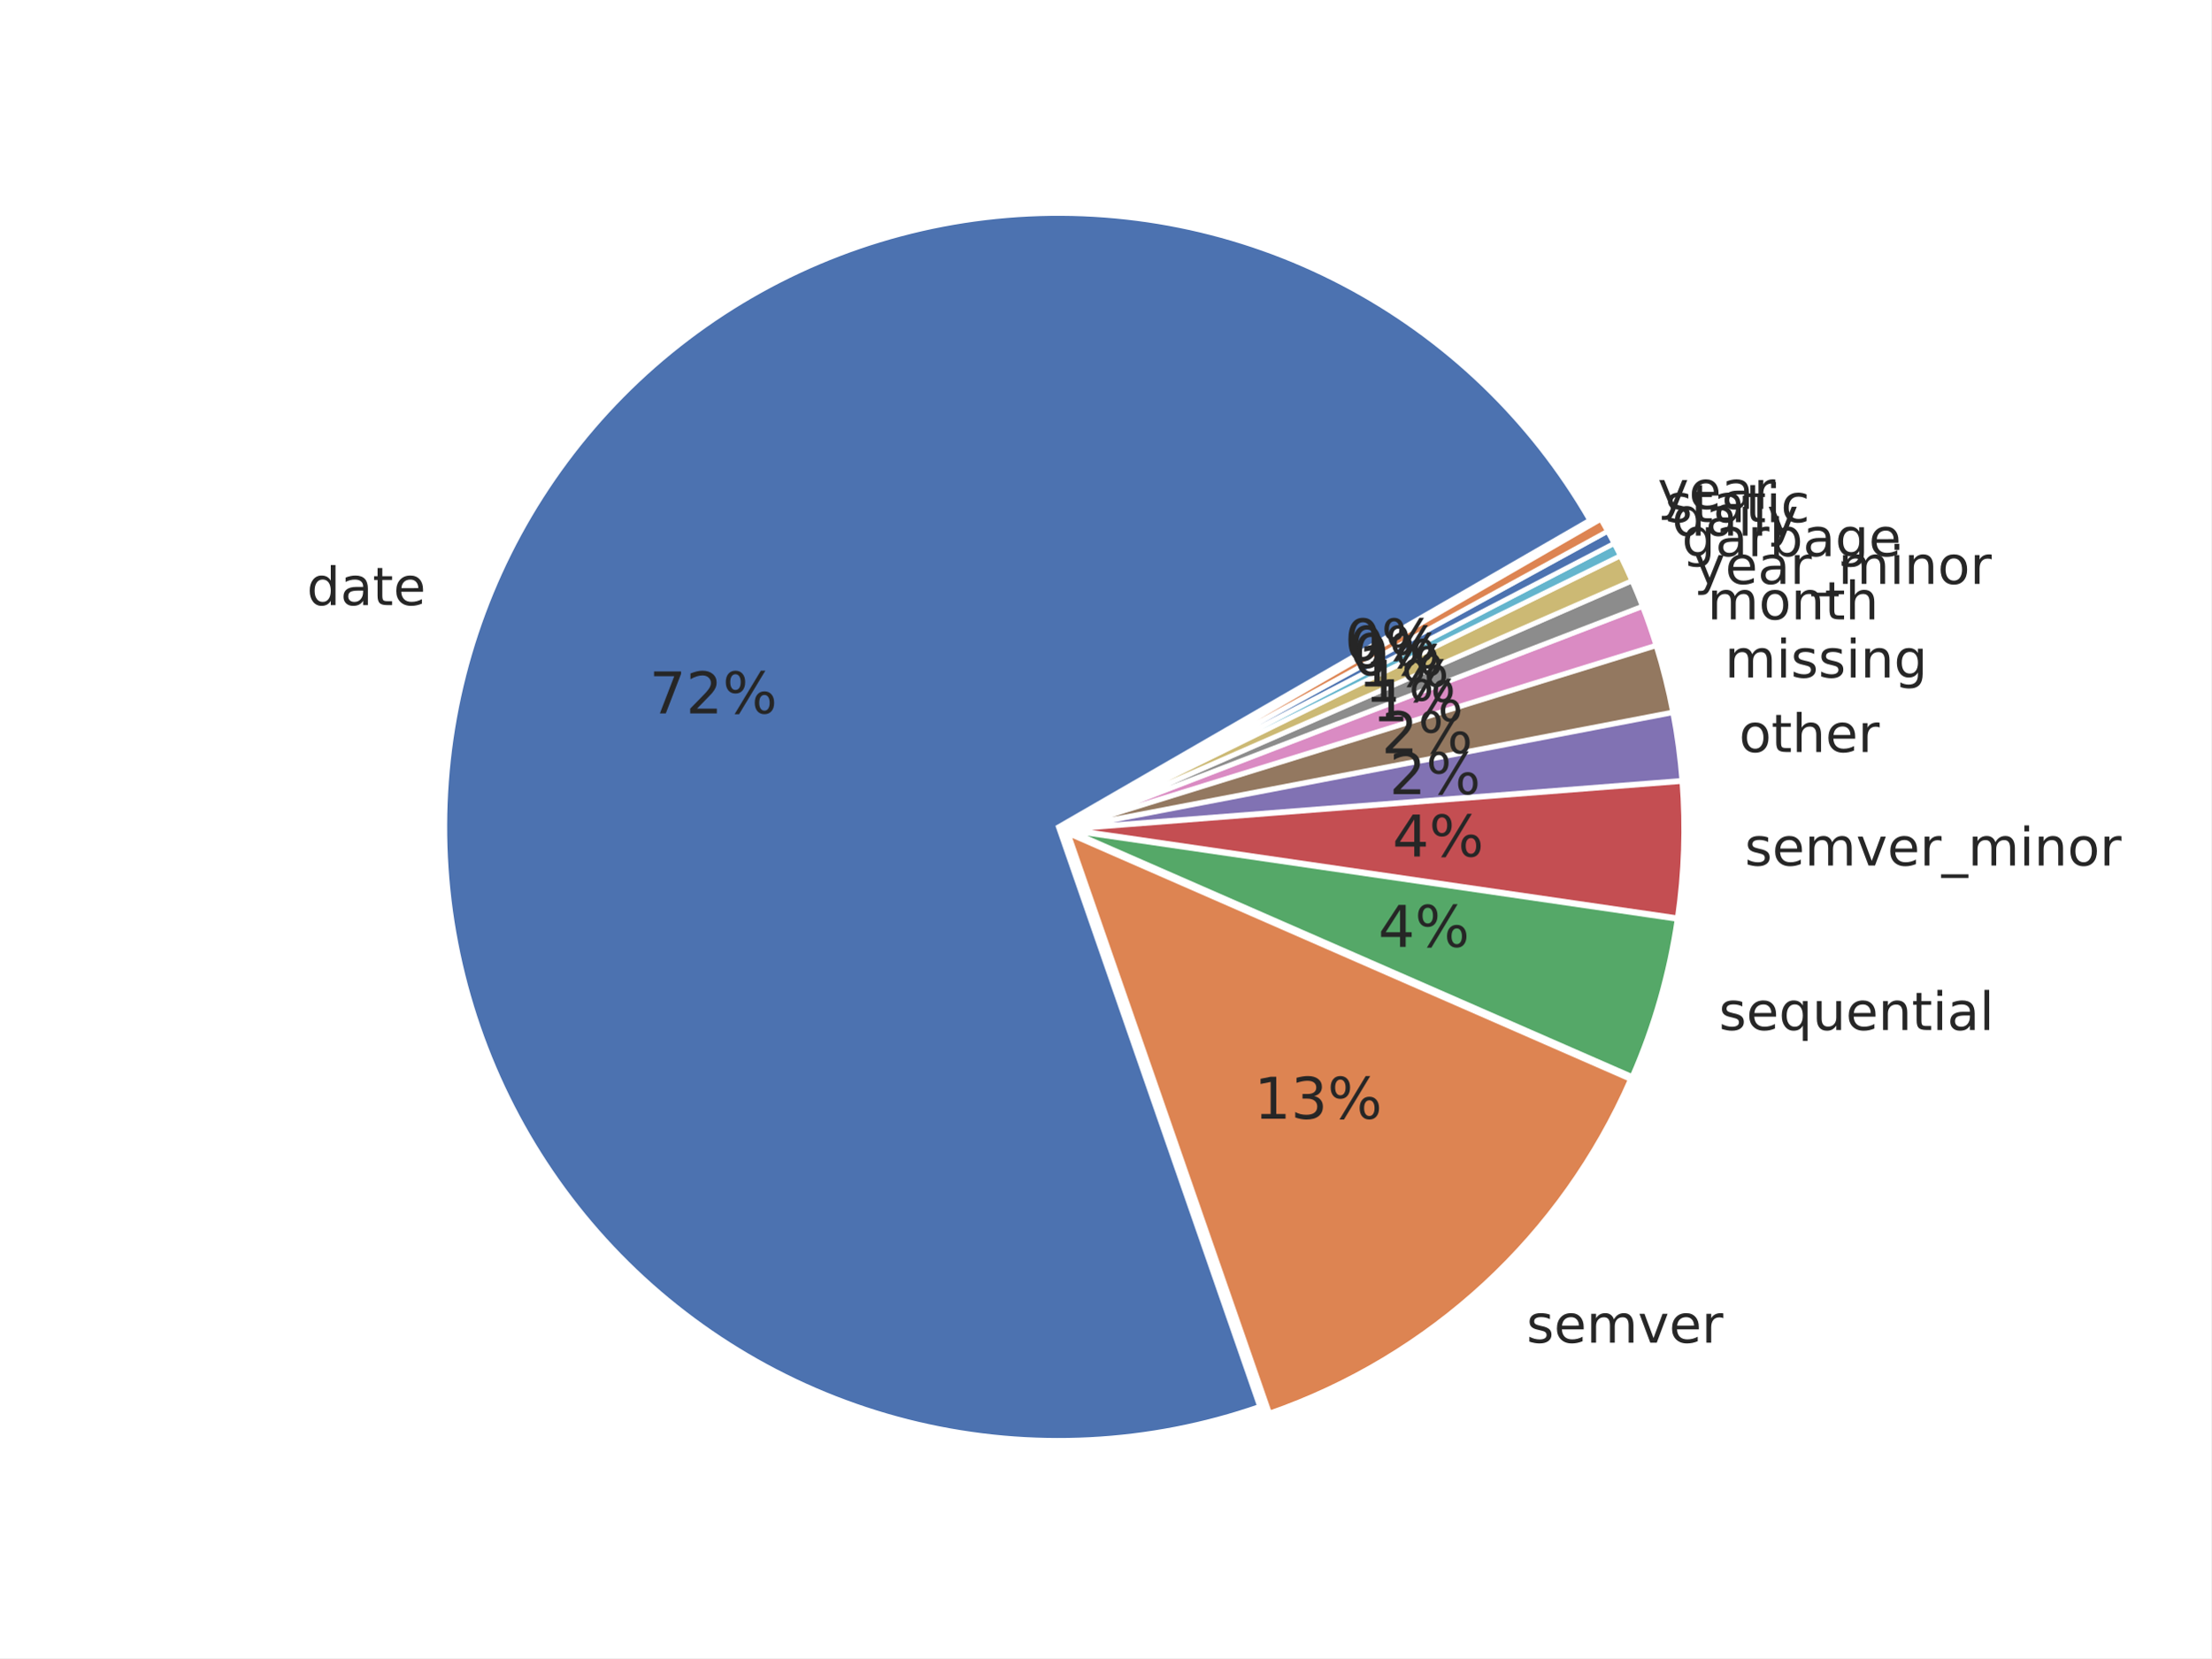
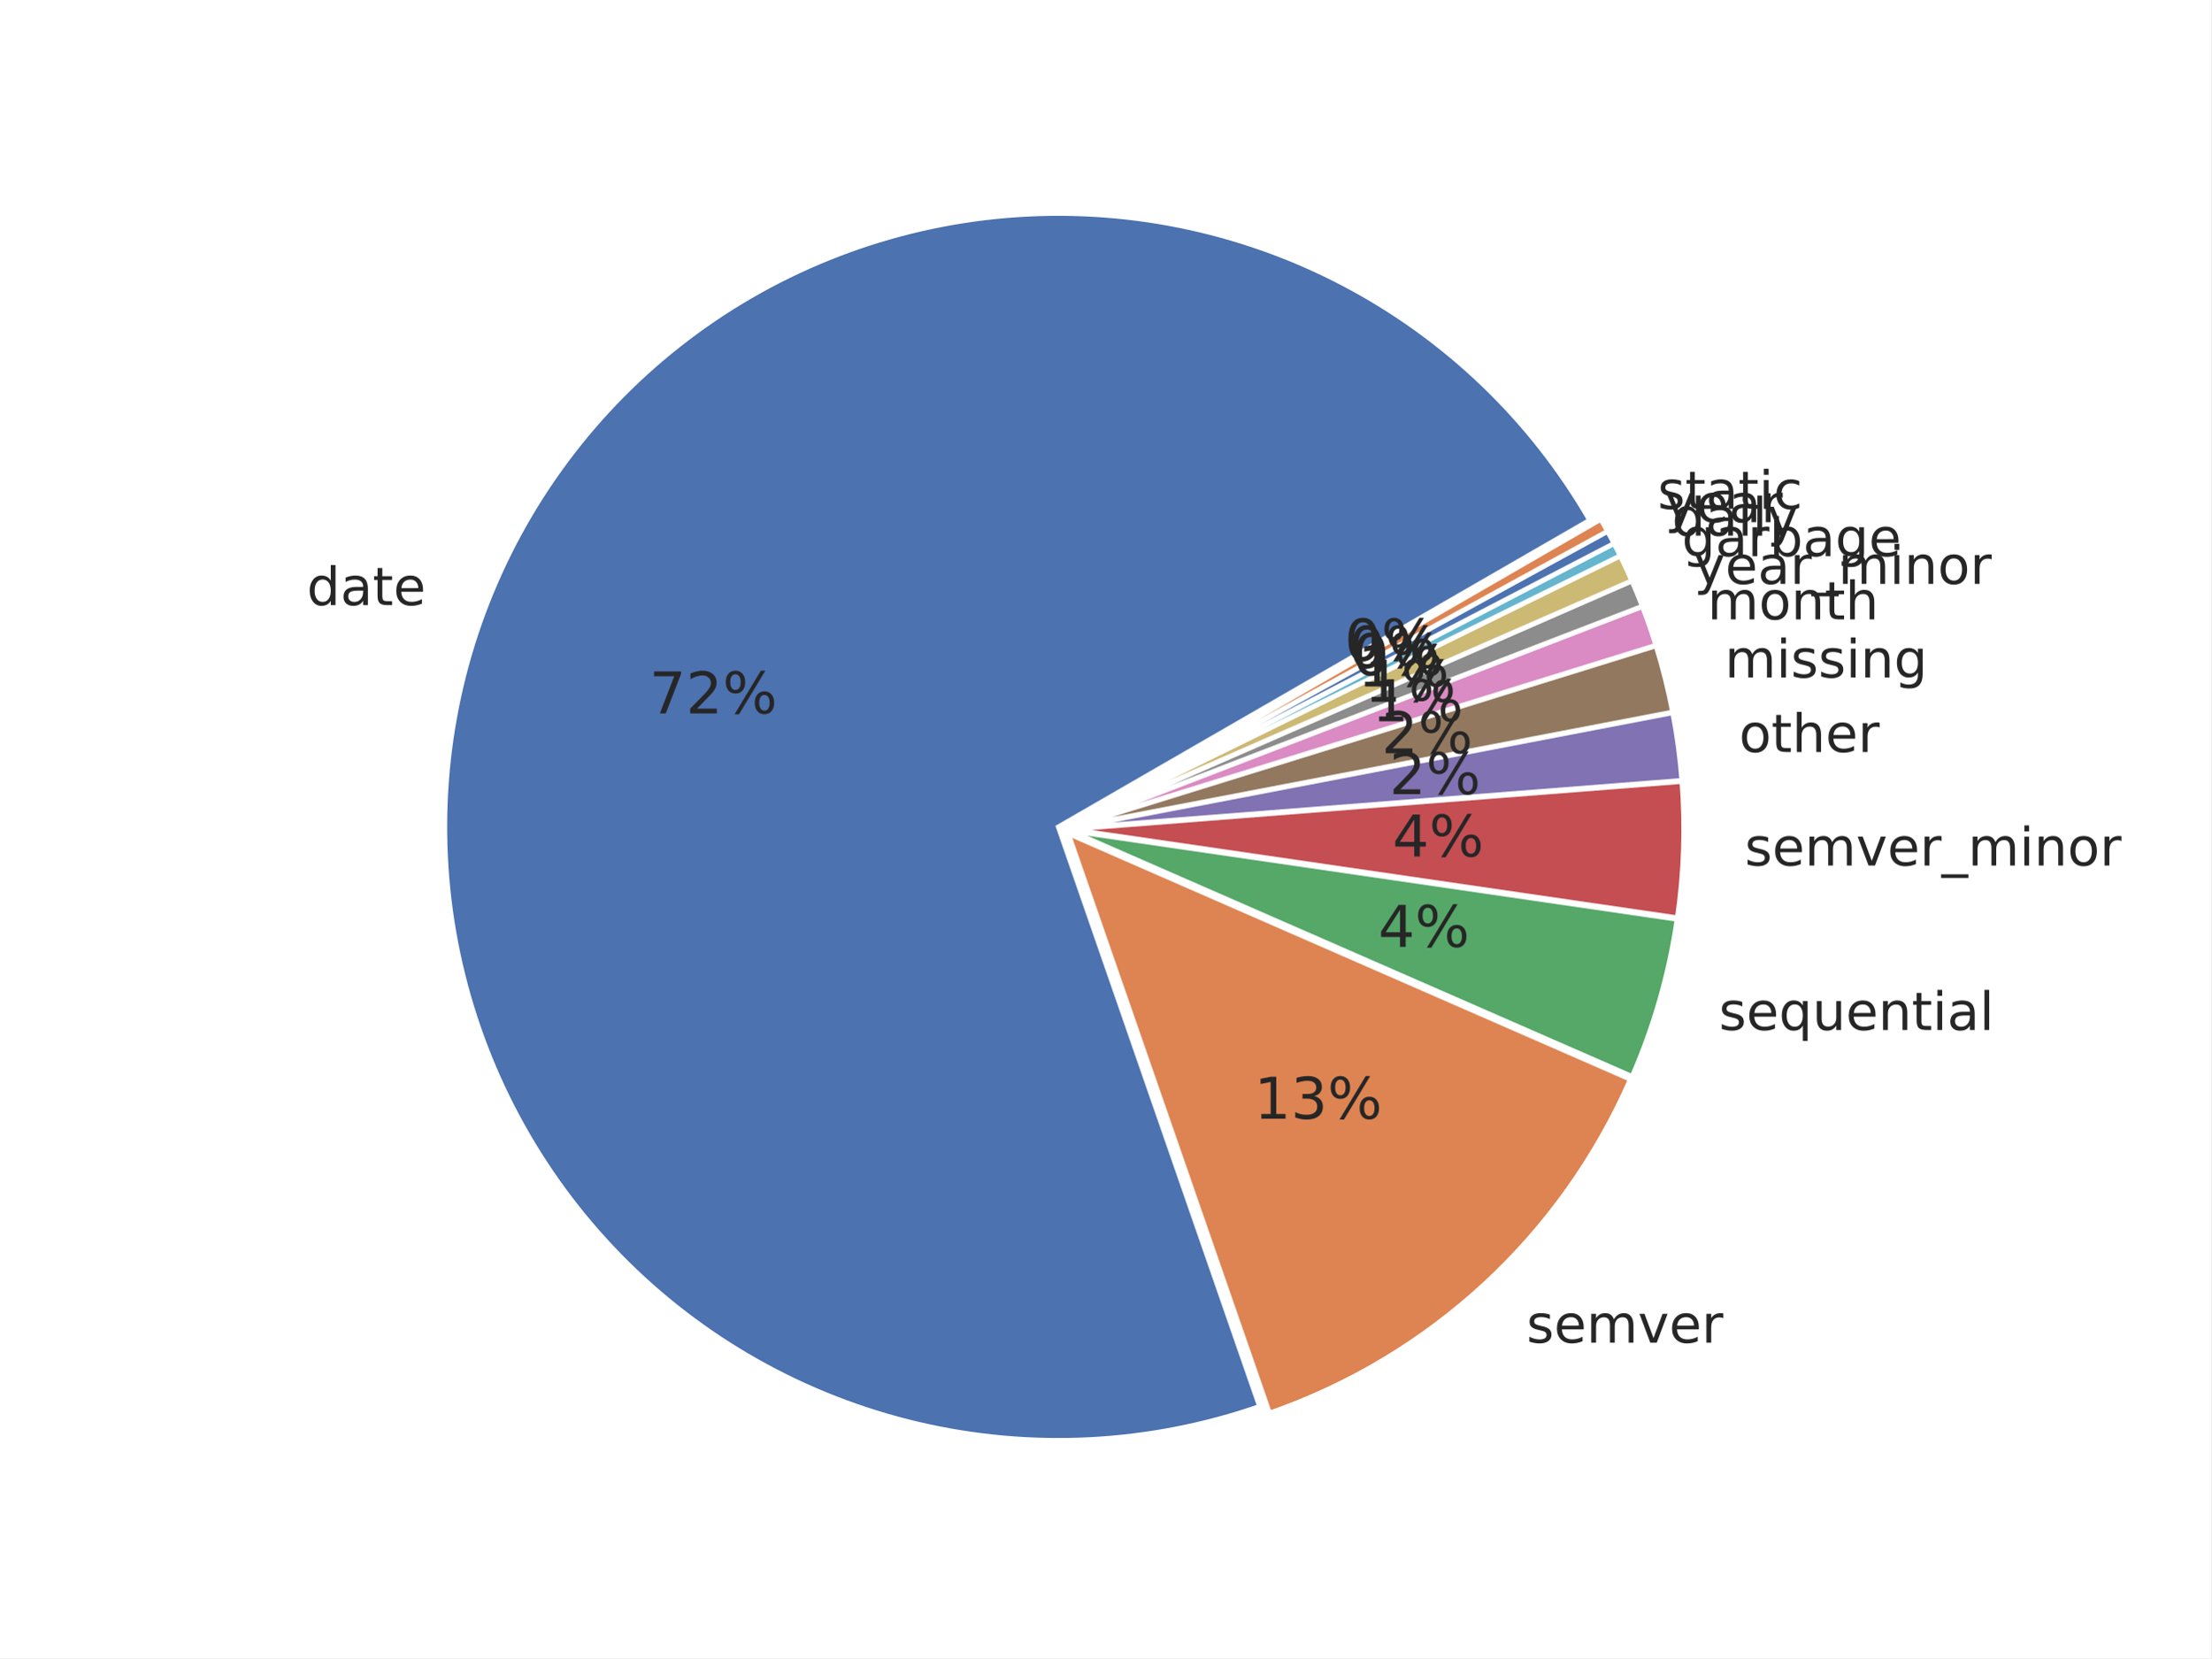
<svg xmlns="http://www.w3.org/2000/svg" xmlns:xlink="http://www.w3.org/1999/xlink" width="460.8pt" height="345.6pt" viewBox="0 0 460.8 345.6" version="1.1">
  <defs>
    <style type="text/css">*{stroke-linejoin: round; stroke-linecap: butt}</style>
  </defs>
  <g id="figure_1">
    <g id="patch_1">
      <path d="M 0 345.6  L 460.8 345.6  L 460.8 0  L 0 0  z " style="fill: #ffffff" />
    </g>
    <g id="axes_1">
      <g id="matplotlib.axis_1" />
      <g id="matplotlib.axis_2" />
      <g id="patch_2">
        <path d="M 331.298 108.418  C 319.169 87.41 301.309 70.281 279.813 59.04  C 258.317 47.799 234.059 42.903 209.886 44.928  C 185.713 46.952 162.608 55.814 143.281 70.474  C 123.954 85.134 109.191 104.995 100.726 127.728  C 92.26 150.46 90.435 175.14 95.465 198.87  C 100.496 222.601 112.176 244.417 129.137 261.76  C 146.098 279.103 167.648 291.267 191.261 296.824  C 214.874 302.382 239.587 301.108 262.503 293.15  L 220.558 172.354  z " style="fill: #4c72b0; stroke: #ffffff; stroke-linejoin: miter" />
      </g>
      <g id="patch_3">
        <path d="M 264.57 294.535  C 281.225 288.752 296.506 279.586 309.45 267.614  C 322.394 255.642 332.723 241.122 339.786 224.967  L 222.624 173.739  z " style="fill: #dd8452; stroke: #ffffff; stroke-linejoin: miter" />
      </g>
      <g id="patch_4">
        <path d="M 340.147 224.38  C 342.431 219.157 344.363 213.787 345.93 208.307  C 347.497 202.826 348.696 197.247 349.519 191.606  L 222.986 173.152  z " style="fill: #55a868; stroke: #ffffff; stroke-linejoin: miter" />
      </g>
      <g id="patch_5">
        <path d="M 349.567 191.297  C 350.253 186.597 350.676 181.863 350.835 177.116  C 350.993 172.369 350.888 167.616 350.518 162.881  L 223.034 172.843  z " style="fill: #c44e52; stroke: #ffffff; stroke-linejoin: miter" />
      </g>
      <g id="patch_6">
        <path d="M 350.507 162.668  C 350.322 160.301 350.071 157.939 349.754 155.586  C 349.438 153.233 349.056 150.889 348.609 148.557  L 223.023 172.63  z " style="fill: #8172b3; stroke: #ffffff; stroke-linejoin: miter" />
      </g>
      <g id="patch_7">
        <path d="M 348.582 148.417  C 348.135 146.085 347.623 143.766 347.047 141.463  C 346.471 139.159 345.831 136.872 345.127 134.604  L 222.997 172.49  z " style="fill: #937860; stroke: #ffffff; stroke-linejoin: miter" />
      </g>
      <g id="patch_8">
        <path d="M 345.095 134.495  C 344.673 133.135 344.228 131.781 343.761 130.435  C 343.294 129.09 342.804 127.752 342.292 126.422  L 222.964 172.381  z " style="fill: #da8bc3; stroke: #ffffff; stroke-linejoin: miter" />
      </g>
      <g id="patch_9">
        <path d="M 342.267 126.356  C 341.925 125.47 341.574 124.587 341.213 123.709  C 340.852 122.83 340.481 121.956 340.101 121.086  L 222.939 172.314  z " style="fill: #8c8c8c; stroke: #ffffff; stroke-linejoin: miter" />
      </g>
      <g id="patch_10">
        <path d="M 340.078 121.034  C 339.697 120.163 339.307 119.297 338.908 118.436  C 338.508 117.575 338.098 116.718 337.68 115.865  L 222.916 172.262  z " style="fill: #ccb974; stroke: #ffffff; stroke-linejoin: miter" />
      </g>
      <g id="patch_11">
        <path d="M 337.661 115.827  C 337.452 115.401 337.24 114.976 337.026 114.552  C 336.811 114.128 336.595 113.705 336.376 113.284  L 222.897 172.223  z " style="fill: #64b5cd; stroke: #ffffff; stroke-linejoin: miter" />
      </g>
      <g id="patch_12">
        <path d="M 336.363 113.259  C 336.144 112.837 335.923 112.417 335.699 111.998  C 335.476 111.579 335.25 111.161 335.022 110.745  L 222.884 172.198  z " style="fill: #4c72b0; stroke: #ffffff; stroke-linejoin: miter" />
      </g>
      <g id="patch_13">
        <path d="M 335.008 110.72  C 334.78 110.304 334.549 109.889 334.316 109.475  C 334.084 109.061 333.848 108.648 333.611 108.237  L 222.871 172.173  z " style="fill: #dd8452; stroke: #ffffff; stroke-linejoin: miter" />
      </g>
      <g id="text_1">
        <g style="fill: #262626" transform="translate(63.93733 126.123) scale(0.11 -0.11)">
          <defs>
            <path id="DejaVuSans-47" d="M 2906 2969  L 2906 4863  L 3481 4863  L 3481 0  L 2906 0  L 2906 525  Q 2725 213 2448 61  Q 2172 -91 1784 -91  Q 1150 -91 751 415  Q 353 922 353 1747  Q 353 2572 751 3078  Q 1150 3584 1784 3584  Q 2172 3584 2448 3432  Q 2725 3281 2906 2969  z M 947 1747  Q 947 1113 1208 752  Q 1469 391 1925 391  Q 2381 391 2643 752  Q 2906 1113 2906 1747  Q 2906 2381 2643 2742  Q 2381 3103 1925 3103  Q 1469 3103 1208 2742  Q 947 2381 947 1747  z " transform="scale(0.015625)" />
            <path id="DejaVuSans-44" d="M 2194 1759  Q 1497 1759 1228 1600  Q 959 1441 959 1056  Q 959 750 1161 570  Q 1363 391 1709 391  Q 2188 391 2477 730  Q 2766 1069 2766 1631  L 2766 1759  L 2194 1759  z M 3341 1997  L 3341 0  L 2766 0  L 2766 531  Q 2569 213 2275 61  Q 1981 -91 1556 -91  Q 1019 -91 701 211  Q 384 513 384 1019  Q 384 1609 779 1909  Q 1175 2209 1959 2209  L 2766 2209  L 2766 2266  Q 2766 2663 2505 2880  Q 2244 3097 1772 3097  Q 1472 3097 1187 3025  Q 903 2953 641 2809  L 641 3341  Q 956 3463 1253 3523  Q 1550 3584 1831 3584  Q 2591 3584 2966 3190  Q 3341 2797 3341 1997  z " transform="scale(0.015625)" />
            <path id="DejaVuSans-57" d="M 1172 4494  L 1172 3500  L 2356 3500  L 2356 3053  L 1172 3053  L 1172 1153  Q 1172 725 1289 603  Q 1406 481 1766 481  L 2356 481  L 2356 0  L 1766 0  Q 1100 0 847 248  Q 594 497 594 1153  L 594 3053  L 172 3053  L 172 3500  L 594 3500  L 594 4494  L 1172 4494  z " transform="scale(0.015625)" />
            <path id="DejaVuSans-48" d="M 3597 1894  L 3597 1613  L 953 1613  Q 991 1019 1311 708  Q 1631 397 2203 397  Q 2534 397 2845 478  Q 3156 559 3463 722  L 3463 178  Q 3153 47 2828 -22  Q 2503 -91 2169 -91  Q 1331 -91 842 396  Q 353 884 353 1716  Q 353 2575 817 3079  Q 1281 3584 2069 3584  Q 2775 3584 3186 3129  Q 3597 2675 3597 1894  z M 3022 2063  Q 3016 2534 2758 2815  Q 2500 3097 2075 3097  Q 1594 3097 1305 2825  Q 1016 2553 972 2059  L 3022 2063  z " transform="scale(0.015625)" />
          </defs>
          <use xlink:href="#DejaVuSans-47" />
          <use xlink:href="#DejaVuSans-44" transform="translate(63.48438 0)" />
          <use xlink:href="#DejaVuSans-57" transform="translate(124.7656 0)" />
          <use xlink:href="#DejaVuSans-48" transform="translate(163.9688 0)" />
        </g>
      </g>
      <g id="text_2">
        <g style="fill: #262626" transform="translate(318.1327 279.8588) scale(0.11 -0.11)">
          <defs>
            <path id="DejaVuSans-56" d="M 2834 3397  L 2834 2853  Q 2591 2978 2328 3040  Q 2066 3103 1784 3103  Q 1356 3103 1142 2972  Q 928 2841 928 2578  Q 928 2378 1081 2264  Q 1234 2150 1697 2047  L 1894 2003  Q 2506 1872 2764 1633  Q 3022 1394 3022 966  Q 3022 478 2636 193  Q 2250 -91 1575 -91  Q 1294 -91 989 -36  Q 684 19 347 128  L 347 722  Q 666 556 975 473  Q 1284 391 1588 391  Q 1994 391 2212 530  Q 2431 669 2431 922  Q 2431 1156 2273 1281  Q 2116 1406 1581 1522  L 1381 1569  Q 847 1681 609 1914  Q 372 2147 372 2553  Q 372 3047 722 3315  Q 1072 3584 1716 3584  Q 2034 3584 2315 3537  Q 2597 3491 2834 3397  z " transform="scale(0.015625)" />
            <path id="DejaVuSans-50" d="M 3328 2828  Q 3544 3216 3844 3400  Q 4144 3584 4550 3584  Q 5097 3584 5394 3201  Q 5691 2819 5691 2113  L 5691 0  L 5113 0  L 5113 2094  Q 5113 2597 4934 2840  Q 4756 3084 4391 3084  Q 3944 3084 3684 2787  Q 3425 2491 3425 1978  L 3425 0  L 2847 0  L 2847 2094  Q 2847 2600 2669 2842  Q 2491 3084 2119 3084  Q 1678 3084 1418 2786  Q 1159 2488 1159 1978  L 1159 0  L 581 0  L 581 3500  L 1159 3500  L 1159 2956  Q 1356 3278 1631 3431  Q 1906 3584 2284 3584  Q 2666 3584 2933 3390  Q 3200 3197 3328 2828  z " transform="scale(0.015625)" />
            <path id="DejaVuSans-59" d="M 191 3500  L 800 3500  L 1894 563  L 2988 3500  L 3597 3500  L 2284 0  L 1503 0  L 191 3500  z " transform="scale(0.015625)" />
            <path id="DejaVuSans-55" d="M 2631 2963  Q 2534 3019 2420 3045  Q 2306 3072 2169 3072  Q 1681 3072 1420 2755  Q 1159 2438 1159 1844  L 1159 0  L 581 0  L 581 3500  L 1159 3500  L 1159 2956  Q 1341 3275 1631 3429  Q 1922 3584 2338 3584  Q 2397 3584 2469 3576  Q 2541 3569 2628 3553  L 2631 2963  z " transform="scale(0.015625)" />
          </defs>
          <use xlink:href="#DejaVuSans-56" />
          <use xlink:href="#DejaVuSans-48" transform="translate(52.09375 0)" />
          <use xlink:href="#DejaVuSans-50" transform="translate(113.625 0)" />
          <use xlink:href="#DejaVuSans-59" transform="translate(211.0312 0)" />
          <use xlink:href="#DejaVuSans-48" transform="translate(270.2188 0)" />
          <use xlink:href="#DejaVuSans-55" transform="translate(331.75 0)" />
        </g>
      </g>
      <g id="text_3">
        <g style="fill: #262626" transform="translate(358.2246 214.6799) scale(0.11 -0.11)">
          <defs>
            <path id="DejaVuSans-54" d="M 947 1747  Q 947 1113 1208 752  Q 1469 391 1925 391  Q 2381 391 2643 752  Q 2906 1113 2906 1747  Q 2906 2381 2643 2742  Q 2381 3103 1925 3103  Q 1469 3103 1208 2742  Q 947 2381 947 1747  z M 2906 525  Q 2725 213 2448 61  Q 2172 -91 1784 -91  Q 1150 -91 751 415  Q 353 922 353 1747  Q 353 2572 751 3078  Q 1150 3584 1784 3584  Q 2172 3584 2448 3432  Q 2725 3281 2906 2969  L 2906 3500  L 3481 3500  L 3481 -1331  L 2906 -1331  L 2906 525  z " transform="scale(0.015625)" />
            <path id="DejaVuSans-58" d="M 544 1381  L 544 3500  L 1119 3500  L 1119 1403  Q 1119 906 1312 657  Q 1506 409 1894 409  Q 2359 409 2629 706  Q 2900 1003 2900 1516  L 2900 3500  L 3475 3500  L 3475 0  L 2900 0  L 2900 538  Q 2691 219 2414 64  Q 2138 -91 1772 -91  Q 1169 -91 856 284  Q 544 659 544 1381  z M 1991 3584  L 1991 3584  z " transform="scale(0.015625)" />
            <path id="DejaVuSans-51" d="M 3513 2113  L 3513 0  L 2938 0  L 2938 2094  Q 2938 2591 2744 2837  Q 2550 3084 2163 3084  Q 1697 3084 1428 2787  Q 1159 2491 1159 1978  L 1159 0  L 581 0  L 581 3500  L 1159 3500  L 1159 2956  Q 1366 3272 1645 3428  Q 1925 3584 2291 3584  Q 2894 3584 3203 3211  Q 3513 2838 3513 2113  z " transform="scale(0.015625)" />
            <path id="DejaVuSans-4c" d="M 603 3500  L 1178 3500  L 1178 0  L 603 0  L 603 3500  z M 603 4863  L 1178 4863  L 1178 4134  L 603 4134  L 603 4863  z " transform="scale(0.015625)" />
            <path id="DejaVuSans-4f" d="M 603 4863  L 1178 4863  L 1178 0  L 603 0  L 603 4863  z " transform="scale(0.015625)" />
          </defs>
          <use xlink:href="#DejaVuSans-56" />
          <use xlink:href="#DejaVuSans-48" transform="translate(52.09375 0)" />
          <use xlink:href="#DejaVuSans-54" transform="translate(113.625 0)" />
          <use xlink:href="#DejaVuSans-58" transform="translate(177.1094 0)" />
          <use xlink:href="#DejaVuSans-48" transform="translate(240.4844 0)" />
          <use xlink:href="#DejaVuSans-51" transform="translate(302.0156 0)" />
          <use xlink:href="#DejaVuSans-57" transform="translate(365.3906 0)" />
          <use xlink:href="#DejaVuSans-4c" transform="translate(404.5938 0)" />
          <use xlink:href="#DejaVuSans-44" transform="translate(432.375 0)" />
          <use xlink:href="#DejaVuSans-4f" transform="translate(493.6562 0)" />
        </g>
      </g>
      <g id="text_4">
        <g style="fill: #262626" transform="translate(363.6148 180.4007) scale(0.11 -0.11)">
          <defs>
            <path id="DejaVuSans-42" d="M 3263 -1063  L 3263 -1509  L -63 -1509  L -63 -1063  L 3263 -1063  z " transform="scale(0.015625)" />
            <path id="DejaVuSans-52" d="M 1959 3097  Q 1497 3097 1228 2736  Q 959 2375 959 1747  Q 959 1119 1226 758  Q 1494 397 1959 397  Q 2419 397 2687 759  Q 2956 1122 2956 1747  Q 2956 2369 2687 2733  Q 2419 3097 1959 3097  z M 1959 3584  Q 2709 3584 3137 3096  Q 3566 2609 3566 1747  Q 3566 888 3137 398  Q 2709 -91 1959 -91  Q 1206 -91 779 398  Q 353 888 353 1747  Q 353 2609 779 3096  Q 1206 3584 1959 3584  z " transform="scale(0.015625)" />
          </defs>
          <use xlink:href="#DejaVuSans-56" />
          <use xlink:href="#DejaVuSans-48" transform="translate(52.09375 0)" />
          <use xlink:href="#DejaVuSans-50" transform="translate(113.625 0)" />
          <use xlink:href="#DejaVuSans-59" transform="translate(211.0312 0)" />
          <use xlink:href="#DejaVuSans-48" transform="translate(270.2188 0)" />
          <use xlink:href="#DejaVuSans-55" transform="translate(331.75 0)" />
          <use xlink:href="#DejaVuSans-42" transform="translate(372.8594 0)" />
          <use xlink:href="#DejaVuSans-50" transform="translate(422.8594 0)" />
          <use xlink:href="#DejaVuSans-4c" transform="translate(520.2656 0)" />
          <use xlink:href="#DejaVuSans-51" transform="translate(548.0469 0)" />
          <use xlink:href="#DejaVuSans-52" transform="translate(611.4219 0)" />
          <use xlink:href="#DejaVuSans-55" transform="translate(672.6094 0)" />
        </g>
      </g>
      <g id="text_5">
        <g style="fill: #262626" transform="translate(362.4276 156.7394) scale(0.11 -0.11)">
          <defs>
            <path id="DejaVuSans-4b" d="M 3513 2113  L 3513 0  L 2938 0  L 2938 2094  Q 2938 2591 2744 2837  Q 2550 3084 2163 3084  Q 1697 3084 1428 2787  Q 1159 2491 1159 1978  L 1159 0  L 581 0  L 581 4863  L 1159 4863  L 1159 2956  Q 1366 3272 1645 3428  Q 1925 3584 2291 3584  Q 2894 3584 3203 3211  Q 3513 2838 3513 2113  z " transform="scale(0.015625)" />
          </defs>
          <use xlink:href="#DejaVuSans-52" />
          <use xlink:href="#DejaVuSans-57" transform="translate(61.1875 0)" />
          <use xlink:href="#DejaVuSans-4b" transform="translate(100.3906 0)" />
          <use xlink:href="#DejaVuSans-48" transform="translate(163.7656 0)" />
          <use xlink:href="#DejaVuSans-55" transform="translate(225.2969 0)" />
        </g>
      </g>
      <g id="text_6">
        <g style="fill: #262626" transform="translate(359.4523 141.2177) scale(0.11 -0.11)">
          <defs>
            <path id="DejaVuSans-4a" d="M 2906 1791  Q 2906 2416 2648 2759  Q 2391 3103 1925 3103  Q 1463 3103 1205 2759  Q 947 2416 947 1791  Q 947 1169 1205 825  Q 1463 481 1925 481  Q 2391 481 2648 825  Q 2906 1169 2906 1791  z M 3481 434  Q 3481 -459 3084 -895  Q 2688 -1331 1869 -1331  Q 1566 -1331 1297 -1286  Q 1028 -1241 775 -1147  L 775 -588  Q 1028 -725 1275 -790  Q 1522 -856 1778 -856  Q 2344 -856 2625 -561  Q 2906 -266 2906 331  L 2906 616  Q 2728 306 2450 153  Q 2172 0 1784 0  Q 1141 0 747 490  Q 353 981 353 1791  Q 353 2603 747 3093  Q 1141 3584 1784 3584  Q 2172 3584 2450 3431  Q 2728 3278 2906 2969  L 2906 3500  L 3481 3500  L 3481 434  z " transform="scale(0.015625)" />
          </defs>
          <use xlink:href="#DejaVuSans-50" />
          <use xlink:href="#DejaVuSans-4c" transform="translate(97.40625 0)" />
          <use xlink:href="#DejaVuSans-56" transform="translate(125.1875 0)" />
          <use xlink:href="#DejaVuSans-56" transform="translate(177.2812 0)" />
          <use xlink:href="#DejaVuSans-4c" transform="translate(229.375 0)" />
          <use xlink:href="#DejaVuSans-51" transform="translate(257.1562 0)" />
          <use xlink:href="#DejaVuSans-4a" transform="translate(320.5312 0)" />
        </g>
      </g>
      <g id="text_7">
        <g style="fill: #262626" transform="translate(355.8405 129.0987) scale(0.11 -0.11)">
          <use xlink:href="#DejaVuSans-50" />
          <use xlink:href="#DejaVuSans-52" transform="translate(97.40625 0)" />
          <use xlink:href="#DejaVuSans-51" transform="translate(158.5938 0)" />
          <use xlink:href="#DejaVuSans-57" transform="translate(221.9688 0)" />
          <use xlink:href="#DejaVuSans-4b" transform="translate(261.1719 0)" />
        </g>
      </g>
      <g id="text_8">
        <g style="fill: #262626" transform="translate(353.0404 121.706) scale(0.11 -0.11)">
          <defs>
            <path id="DejaVuSans-5c" d="M 2059 -325  Q 1816 -950 1584 -1140  Q 1353 -1331 966 -1331  L 506 -1331  L 506 -850  L 844 -850  Q 1081 -850 1212 -737  Q 1344 -625 1503 -206  L 1606 56  L 191 3500  L 800 3500  L 1894 763  L 2988 3500  L 3597 3500  L 2059 -325  z " transform="scale(0.015625)" />
          </defs>
          <use xlink:href="#DejaVuSans-5c" />
          <use xlink:href="#DejaVuSans-48" transform="translate(59.1875 0)" />
          <use xlink:href="#DejaVuSans-44" transform="translate(120.7188 0)" />
          <use xlink:href="#DejaVuSans-55" transform="translate(182 0)" />
          <use xlink:href="#DejaVuSans-42" transform="translate(223.1094 0)" />
          <use xlink:href="#DejaVuSans-50" transform="translate(273.1094 0)" />
          <use xlink:href="#DejaVuSans-4c" transform="translate(370.5156 0)" />
          <use xlink:href="#DejaVuSans-51" transform="translate(398.2969 0)" />
          <use xlink:href="#DejaVuSans-52" transform="translate(461.6719 0)" />
          <use xlink:href="#DejaVuSans-55" transform="translate(522.8594 0)" />
        </g>
      </g>
      <g id="text_9">
        <g style="fill: #262626" transform="translate(350.5067 115.9112) scale(0.11 -0.11)">
          <defs>
            <path id="DejaVuSans-45" d="M 3116 1747  Q 3116 2381 2855 2742  Q 2594 3103 2138 3103  Q 1681 3103 1420 2742  Q 1159 2381 1159 1747  Q 1159 1113 1420 752  Q 1681 391 2138 391  Q 2594 391 2855 752  Q 3116 1113 3116 1747  z M 1159 2969  Q 1341 3281 1617 3432  Q 1894 3584 2278 3584  Q 2916 3584 3314 3078  Q 3713 2572 3713 1747  Q 3713 922 3314 415  Q 2916 -91 2278 -91  Q 1894 -91 1617 61  Q 1341 213 1159 525  L 1159 0  L 581 0  L 581 4863  L 1159 4863  L 1159 2969  z " transform="scale(0.015625)" />
          </defs>
          <use xlink:href="#DejaVuSans-4a" />
          <use xlink:href="#DejaVuSans-44" transform="translate(63.48438 0)" />
          <use xlink:href="#DejaVuSans-55" transform="translate(124.7656 0)" />
          <use xlink:href="#DejaVuSans-45" transform="translate(165.875 0)" />
          <use xlink:href="#DejaVuSans-44" transform="translate(229.3594 0)" />
          <use xlink:href="#DejaVuSans-4a" transform="translate(290.6406 0)" />
          <use xlink:href="#DejaVuSans-48" transform="translate(354.125 0)" />
        </g>
      </g>
      <g id="text_10">
        <g style="fill: #262626" transform="translate(348.4384 111.6424) scale(0.11 -0.11)">
          <use xlink:href="#DejaVuSans-47" />
          <use xlink:href="#DejaVuSans-44" transform="translate(63.48438 0)" />
          <use xlink:href="#DejaVuSans-4c" transform="translate(124.7656 0)" />
          <use xlink:href="#DejaVuSans-4f" transform="translate(152.5469 0)" />
          <use xlink:href="#DejaVuSans-5c" transform="translate(180.3281 0)" />
        </g>
      </g>
      <g id="text_11">
-         <g style="fill: #262626" transform="translate(346.9808 108.836) scale(0.11 -0.11)">
+         <g style="fill: #262626" transform="translate(346.9808 108.8355) scale(0.11 -0.11)">
+           <use xlink:href="#DejaVuSans-5c" />
+           <use xlink:href="#DejaVuSans-48" transform="translate(59.1875 0)" />
+           <use xlink:href="#DejaVuSans-44" transform="translate(120.7188 0)" />
+           <use xlink:href="#DejaVuSans-55" transform="translate(182 0)" />
+         </g>
+       </g>
+       <g id="text_12">
+         <g style="fill: #262626" transform="translate(345.461 106.0627) scale(0.11 -0.11)">
          <defs>
            <path id="DejaVuSans-46" d="M 3122 3366  L 3122 2828  Q 2878 2963 2633 3030  Q 2388 3097 2138 3097  Q 1578 3097 1268 2742  Q 959 2388 959 1747  Q 959 1106 1268 751  Q 1578 397 2138 397  Q 2388 397 2633 464  Q 2878 531 3122 666  L 3122 134  Q 2881 22 2623 -34  Q 2366 -91 2075 -91  Q 1284 -91 818 406  Q 353 903 353 1747  Q 353 2603 823 3093  Q 1294 3584 2113 3584  Q 2378 3584 2631 3529  Q 2884 3475 3122 3366  z " transform="scale(0.015625)" />
          </defs>
          <use xlink:href="#DejaVuSans-56" />
          <use xlink:href="#DejaVuSans-57" transform="translate(52.09375 0)" />
          <use xlink:href="#DejaVuSans-44" transform="translate(91.29688 0)" />
          <use xlink:href="#DejaVuSans-57" transform="translate(152.5781 0)" />
          <use xlink:href="#DejaVuSans-4c" transform="translate(191.7812 0)" />
          <use xlink:href="#DejaVuSans-46" transform="translate(219.5625 0)" />
        </g>
      </g>
-       <g id="text_12">
-         <g style="fill: #262626" transform="translate(345.461 106.0622) scale(0.11 -0.11)">
-           <use xlink:href="#DejaVuSans-5c" />
-           <use xlink:href="#DejaVuSans-48" transform="translate(59.1875 0)" />
-           <use xlink:href="#DejaVuSans-44" transform="translate(120.7188 0)" />
-           <use xlink:href="#DejaVuSans-55" transform="translate(182 0)" />
-         </g>
-       </g>
      <g id="text_13">
        <g style="fill: #262626" transform="translate(135.3225 148.6953) scale(0.12 -0.12)">
          <defs>
            <path id="DejaVuSans-1a" d="M 525 4666  L 3525 4666  L 3525 4397  L 1831 0  L 1172 0  L 2766 4134  L 525 4134  L 525 4666  z " transform="scale(0.015625)" />
            <path id="DejaVuSans-15" d="M 1228 531  L 3431 531  L 3431 0  L 469 0  L 469 531  Q 828 903 1448 1529  Q 2069 2156 2228 2338  Q 2531 2678 2651 2914  Q 2772 3150 2772 3378  Q 2772 3750 2511 3984  Q 2250 4219 1831 4219  Q 1534 4219 1204 4116  Q 875 4013 500 3803  L 500 4441  Q 881 4594 1212 4672  Q 1544 4750 1819 4750  Q 2544 4750 2975 4387  Q 3406 4025 3406 3419  Q 3406 3131 3298 2873  Q 3191 2616 2906 2266  Q 2828 2175 2409 1742  Q 1991 1309 1228 531  z " transform="scale(0.015625)" />
            <path id="DejaVuSans-8" d="M 4653 2053  Q 4381 2053 4226 1822  Q 4072 1591 4072 1178  Q 4072 772 4226 539  Q 4381 306 4653 306  Q 4919 306 5073 539  Q 5228 772 5228 1178  Q 5228 1588 5073 1820  Q 4919 2053 4653 2053  z M 4653 2450  Q 5147 2450 5437 2106  Q 5728 1763 5728 1178  Q 5728 594 5436 251  Q 5144 -91 4653 -91  Q 4153 -91 3862 251  Q 3572 594 3572 1178  Q 3572 1766 3864 2108  Q 4156 2450 4653 2450  z M 1428 4353  Q 1159 4353 1004 4120  Q 850 3888 850 3481  Q 850 3069 1003 2837  Q 1156 2606 1428 2606  Q 1700 2606 1854 2837  Q 2009 3069 2009 3481  Q 2009 3884 1853 4118  Q 1697 4353 1428 4353  z M 4250 4750  L 4750 4750  L 1831 -91  L 1331 -91  L 4250 4750  z M 1428 4750  Q 1922 4750 2215 4408  Q 2509 4066 2509 3481  Q 2509 2891 2217 2550  Q 1925 2209 1428 2209  Q 931 2209 642 2551  Q 353 2894 353 3481  Q 353 4063 643 4406  Q 934 4750 1428 4750  z " transform="scale(0.015625)" />
          </defs>
          <use xlink:href="#DejaVuSans-1a" />
          <use xlink:href="#DejaVuSans-15" transform="translate(63.625 0)" />
          <use xlink:href="#DejaVuSans-8" transform="translate(127.25 0)" />
        </g>
      </g>
      <g id="text_14">
        <g style="fill: #262626" transform="translate(261.3839 233.181) scale(0.12 -0.12)">
          <defs>
            <path id="DejaVuSans-14" d="M 794 531  L 1825 531  L 1825 4091  L 703 3866  L 703 4441  L 1819 4666  L 2450 4666  L 2450 531  L 3481 531  L 3481 0  L 794 0  L 794 531  z " transform="scale(0.015625)" />
            <path id="DejaVuSans-16" d="M 2597 2516  Q 3050 2419 3304 2112  Q 3559 1806 3559 1356  Q 3559 666 3084 287  Q 2609 -91 1734 -91  Q 1441 -91 1130 -33  Q 819 25 488 141  L 488 750  Q 750 597 1062 519  Q 1375 441 1716 441  Q 2309 441 2620 675  Q 2931 909 2931 1356  Q 2931 1769 2642 2001  Q 2353 2234 1838 2234  L 1294 2234  L 1294 2753  L 1863 2753  Q 2328 2753 2575 2939  Q 2822 3125 2822 3475  Q 2822 3834 2567 4026  Q 2313 4219 1838 4219  Q 1578 4219 1281 4162  Q 984 4106 628 3988  L 628 4550  Q 988 4650 1302 4700  Q 1616 4750 1894 4750  Q 2613 4750 3031 4423  Q 3450 4097 3450 3541  Q 3450 3153 3228 2886  Q 3006 2619 2597 2516  z " transform="scale(0.015625)" />
          </defs>
          <use xlink:href="#DejaVuSans-14" />
          <use xlink:href="#DejaVuSans-16" transform="translate(63.625 0)" />
          <use xlink:href="#DejaVuSans-8" transform="translate(127.25 0)" />
        </g>
      </g>
      <g id="text_15">
        <g style="fill: #262626" transform="translate(287.2339 197.3617) scale(0.12 -0.12)">
          <defs>
            <path id="DejaVuSans-17" d="M 2419 4116  L 825 1625  L 2419 1625  L 2419 4116  z M 2253 4666  L 3047 4666  L 3047 1625  L 3713 1625  L 3713 1100  L 3047 1100  L 3047 0  L 2419 0  L 2419 1100  L 313 1100  L 313 1709  L 2253 4666  z " transform="scale(0.015625)" />
          </defs>
          <use xlink:href="#DejaVuSans-17" />
          <use xlink:href="#DejaVuSans-8" transform="translate(63.625 0)" />
        </g>
      </g>
      <g id="text_16">
        <g style="fill: #262626" transform="translate(290.1961 178.5236) scale(0.12 -0.12)">
          <use xlink:href="#DejaVuSans-17" />
          <use xlink:href="#DejaVuSans-8" transform="translate(63.625 0)" />
        </g>
      </g>
      <g id="text_17">
        <g style="fill: #262626" transform="translate(289.5436 165.5205) scale(0.12 -0.12)">
          <use xlink:href="#DejaVuSans-15" />
          <use xlink:href="#DejaVuSans-8" transform="translate(63.625 0)" />
        </g>
      </g>
      <g id="text_18">
        <g style="fill: #262626" transform="translate(287.9086 156.9906) scale(0.12 -0.12)">
          <use xlink:href="#DejaVuSans-15" />
          <use xlink:href="#DejaVuSans-8" transform="translate(63.625 0)" />
        </g>
      </g>
      <g id="text_19">
        <g style="fill: #262626" transform="translate(285.9237 150.3306) scale(0.12 -0.12)">
          <use xlink:href="#DejaVuSans-14" />
          <use xlink:href="#DejaVuSans-8" transform="translate(63.625 0)" />
        </g>
      </g>
      <g id="text_20">
        <g style="fill: #262626" transform="translate(284.3849 146.268) scale(0.12 -0.12)">
          <use xlink:href="#DejaVuSans-14" />
          <use xlink:href="#DejaVuSans-8" transform="translate(63.625 0)" />
        </g>
      </g>
      <g id="text_21">
        <g style="fill: #262626" transform="translate(282.9925 143.0835) scale(0.12 -0.12)">
          <use xlink:href="#DejaVuSans-14" />
          <use xlink:href="#DejaVuSans-8" transform="translate(63.625 0)" />
        </g>
      </g>
      <g id="text_22">
        <g style="fill: #262626" transform="translate(281.8559 140.7375) scale(0.12 -0.12)">
          <defs>
            <path id="DejaVuSans-13" d="M 2034 4250  Q 1547 4250 1301 3770  Q 1056 3291 1056 2328  Q 1056 1369 1301 889  Q 1547 409 2034 409  Q 2525 409 2770 889  Q 3016 1369 3016 2328  Q 3016 3291 2770 3770  Q 2525 4250 2034 4250  z M 2034 4750  Q 2819 4750 3233 4129  Q 3647 3509 3647 2328  Q 3647 1150 3233 529  Q 2819 -91 2034 -91  Q 1250 -91 836 529  Q 422 1150 422 2328  Q 422 3509 836 4129  Q 1250 4750 2034 4750  z " transform="scale(0.015625)" />
          </defs>
          <use xlink:href="#DejaVuSans-13" />
          <use xlink:href="#DejaVuSans-8" transform="translate(63.625 0)" />
        </g>
      </g>
      <g id="text_23">
        <g style="fill: #262626" transform="translate(281.0548 139.1952) scale(0.12 -0.12)">
          <use xlink:href="#DejaVuSans-13" />
          <use xlink:href="#DejaVuSans-8" transform="translate(63.625 0)" />
        </g>
      </g>
      <g id="text_24">
        <g style="fill: #262626" transform="translate(280.2196 137.6712) scale(0.12 -0.12)">
          <use xlink:href="#DejaVuSans-13" />
          <use xlink:href="#DejaVuSans-8" transform="translate(63.625 0)" />
        </g>
      </g>
    </g>
  </g>
</svg>
